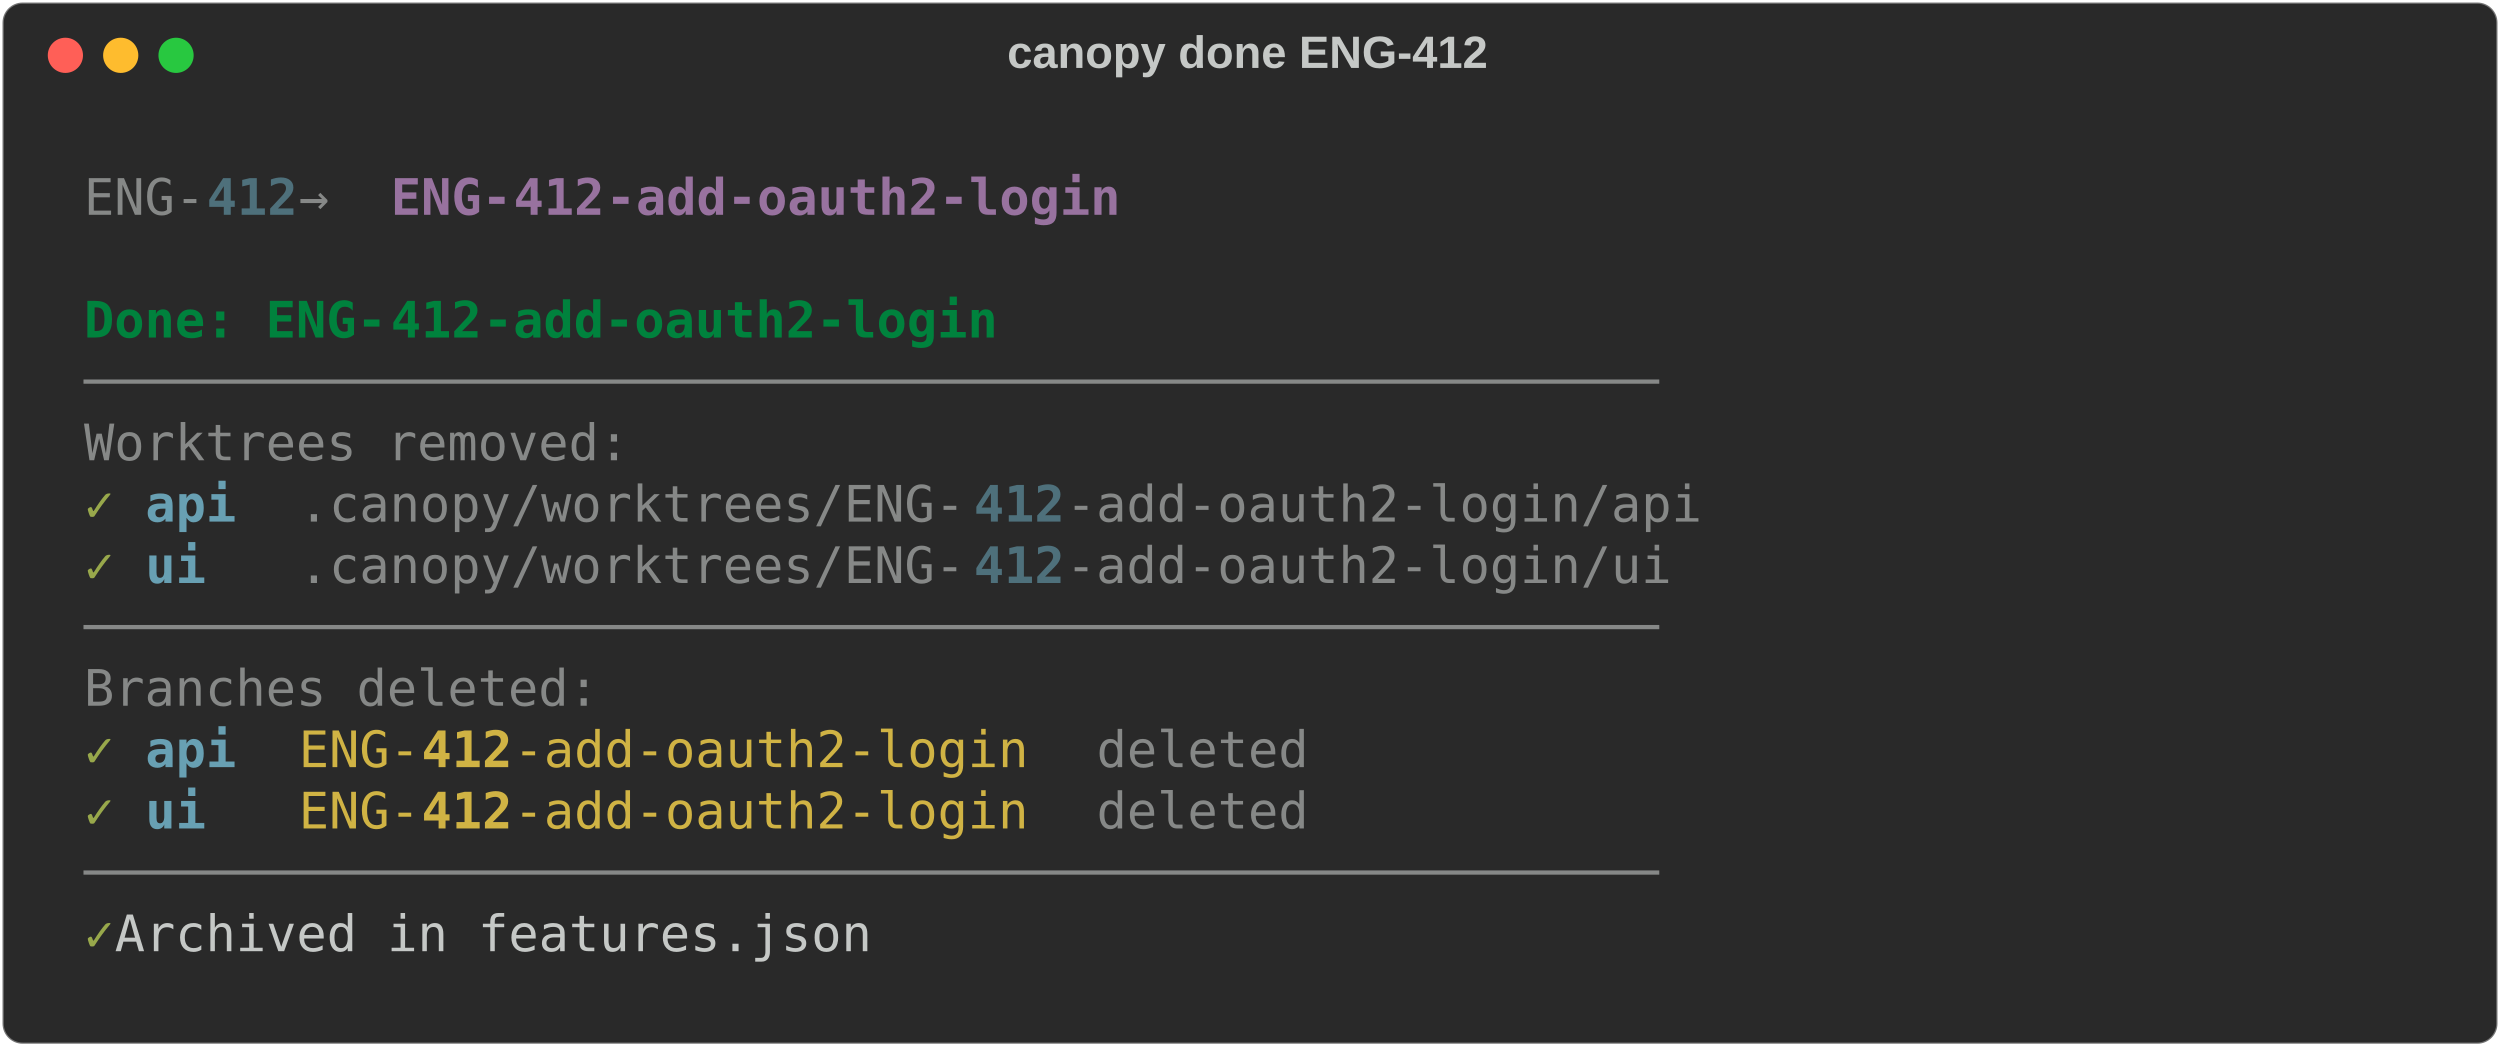
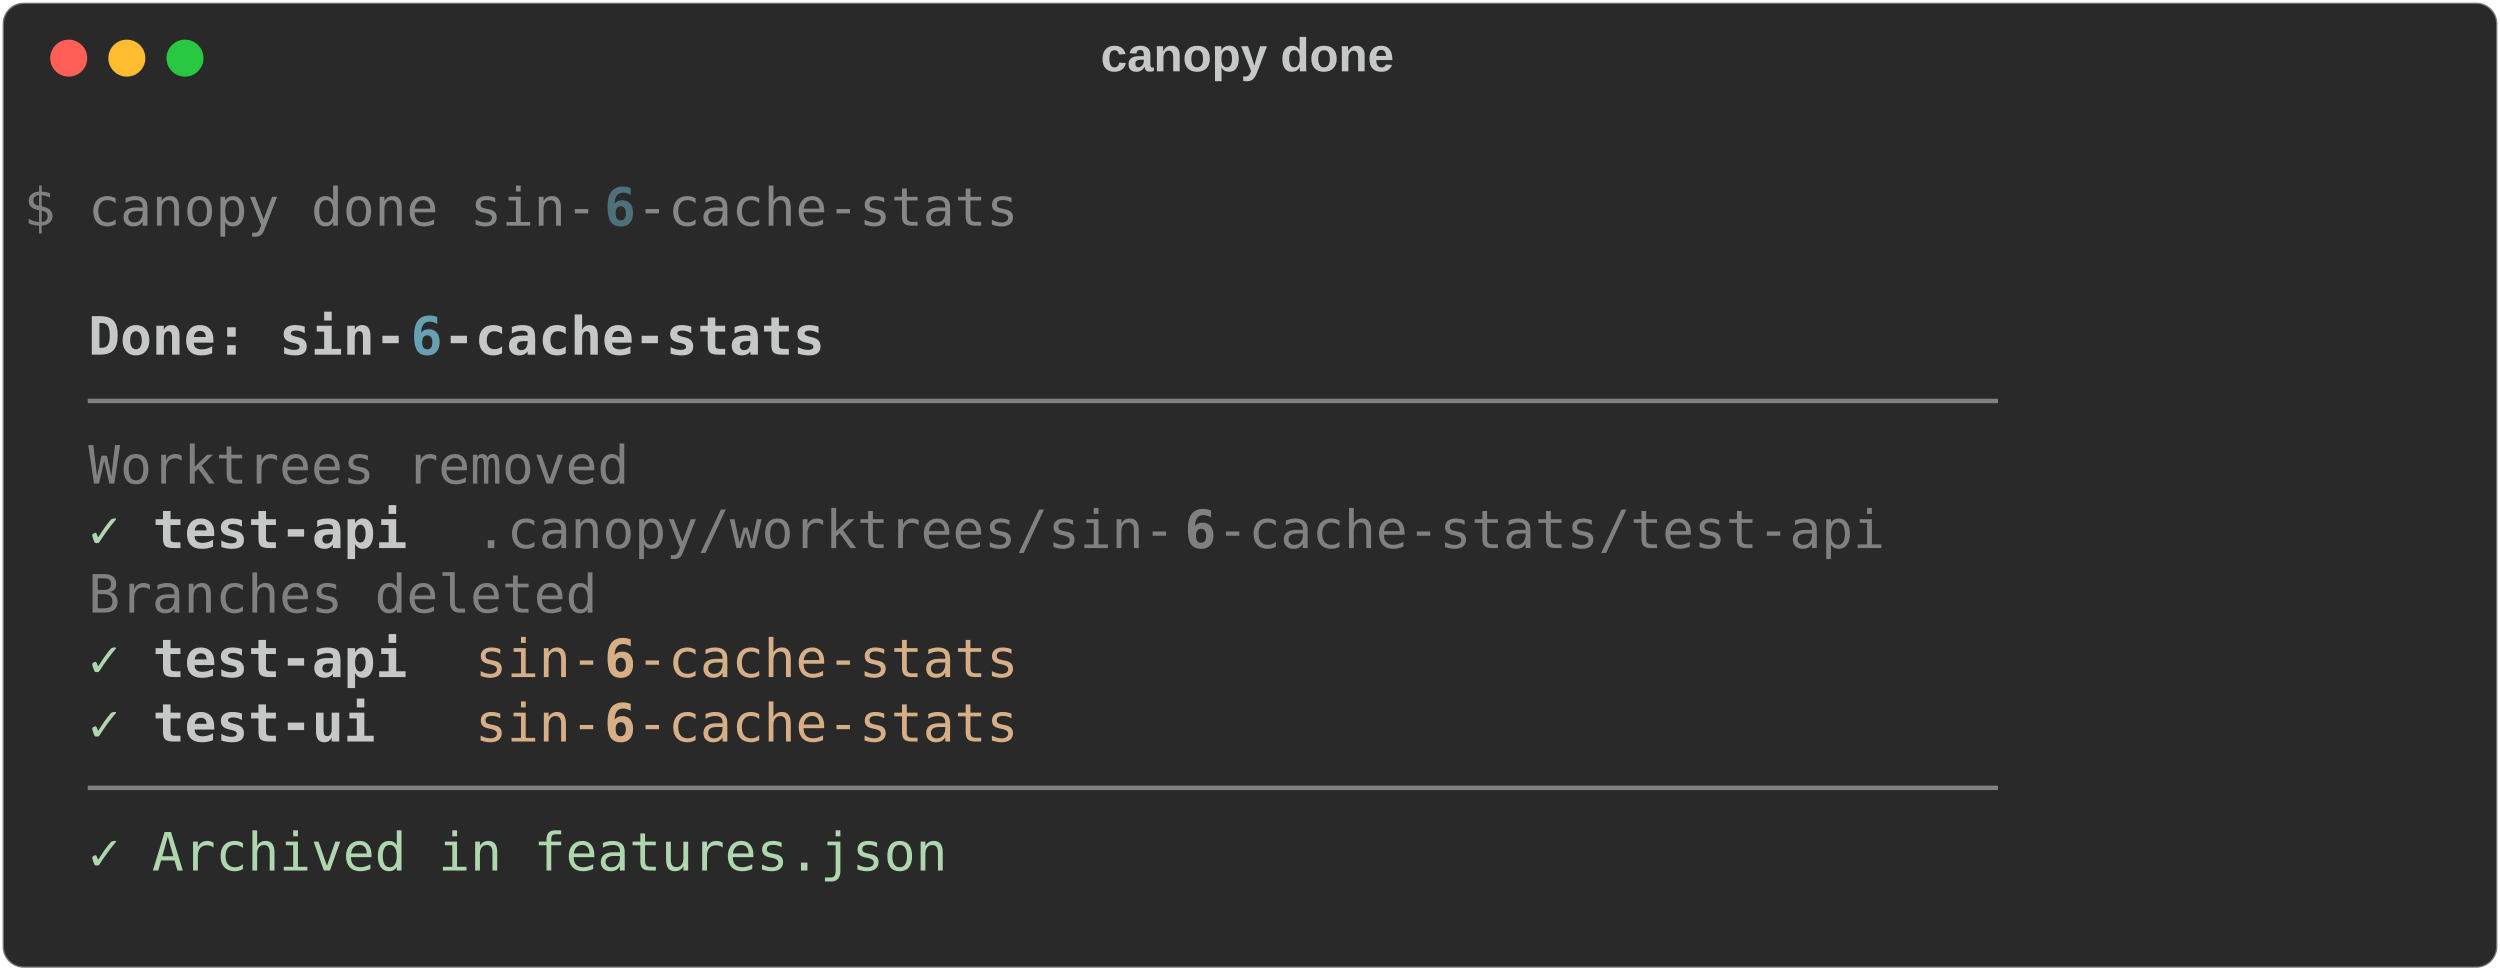
- <svg xmlns="http://www.w3.org/2000/svg" class="rich-terminal" viewBox="0 0 994 416.0">
+ <svg xmlns="http://www.w3.org/2000/svg" class="rich-terminal" viewBox="0 0 946 367.2">
  <style>

    @font-face {
        font-family: "Fira Code";
        src: local("FiraCode-Regular"),
                url("https://cdnjs.cloudflare.com/ajax/libs/firacode/6.2.0/woff2/FiraCode-Regular.woff2") format("woff2"),
                url("https://cdnjs.cloudflare.com/ajax/libs/firacode/6.2.0/woff/FiraCode-Regular.woff") format("woff");
        font-style: normal;
        font-weight: 400;
    }
    @font-face {
        font-family: "Fira Code";
        src: local("FiraCode-Bold"),
                url("https://cdnjs.cloudflare.com/ajax/libs/firacode/6.2.0/woff2/FiraCode-Bold.woff2") format("woff2"),
                url("https://cdnjs.cloudflare.com/ajax/libs/firacode/6.2.0/woff/FiraCode-Bold.woff") format("woff");
        font-style: bold;
        font-weight: 700;
    }

-     .terminal-594976931-matrix {
+     .terminal-1207254308-matrix {
        font-family: Fira Code, monospace;
        font-size: 20px;
        line-height: 24.4px;
        font-variant-east-asian: full-width;
    }

-     .terminal-594976931-title {
+     .terminal-1207254308-title {
        font-size: 18px;
        font-weight: bold;
        font-family: arial;
    }

-     .terminal-594976931-r1 { fill: #c5c8c6 }
- .terminal-594976931-r2 { fill: #868887 }
- .terminal-594976931-r3 { fill: #4e707b;font-weight: bold }
- .terminal-594976931-r4 { fill: #98729f;font-weight: bold }
- .terminal-594976931-r5 { fill: #00823d;font-weight: bold }
- .terminal-594976931-r6 { fill: #98a84b;font-weight: bold }
- .terminal-594976931-r7 { fill: #68a0b3;font-weight: bold }
- .terminal-594976931-r8 { fill: #d0b344 }
- .terminal-594976931-r9 { fill: #d0b344;font-weight: bold }
+     .terminal-1207254308-r1 { fill: #c5c8c6 }
+ .terminal-1207254308-r2 { fill: #808080 }
+ .terminal-1207254308-r3 { fill: #868887 }
+ .terminal-1207254308-r4 { fill: #4e707b;font-weight: bold }
+ .terminal-1207254308-r5 { fill: #c5c8c6;font-weight: bold }
+ .terminal-1207254308-r6 { fill: #68a0b3;font-weight: bold }
+ .terminal-1207254308-r7 { fill: #afd7af }
+ .terminal-1207254308-r8 { fill: #808080;font-weight: bold }
+ .terminal-1207254308-r9 { fill: #d7af87 }
+ .terminal-1207254308-r10 { fill: #d7af87;font-weight: bold }
    </style>
  <defs>
-     <clipPath id="terminal-594976931-clip-terminal">
-       <rect x="0" y="0" width="975.0" height="365.0" />
+     <clipPath id="terminal-1207254308-clip-terminal">
+       <rect x="0" y="0" width="926.2" height="316.2" />
    </clipPath>
-     <clipPath id="terminal-594976931-line-0">
-       <rect x="0" y="1.5" width="976" height="24.65" />
+     <clipPath id="terminal-1207254308-line-0">
+       <rect x="0" y="1.5" width="927.2" height="24.65" />
    </clipPath>
-     <clipPath id="terminal-594976931-line-1">
-       <rect x="0" y="25.9" width="976" height="24.65" />
+     <clipPath id="terminal-1207254308-line-1">
+       <rect x="0" y="25.9" width="927.2" height="24.65" />
    </clipPath>
-     <clipPath id="terminal-594976931-line-2">
-       <rect x="0" y="50.3" width="976" height="24.65" />
+     <clipPath id="terminal-1207254308-line-2">
+       <rect x="0" y="50.3" width="927.2" height="24.65" />
    </clipPath>
-     <clipPath id="terminal-594976931-line-3">
-       <rect x="0" y="74.7" width="976" height="24.65" />
+     <clipPath id="terminal-1207254308-line-3">
+       <rect x="0" y="74.7" width="927.2" height="24.65" />
    </clipPath>
-     <clipPath id="terminal-594976931-line-4">
-       <rect x="0" y="99.1" width="976" height="24.65" />
+     <clipPath id="terminal-1207254308-line-4">
+       <rect x="0" y="99.1" width="927.2" height="24.65" />
    </clipPath>
-     <clipPath id="terminal-594976931-line-5">
-       <rect x="0" y="123.5" width="976" height="24.65" />
+     <clipPath id="terminal-1207254308-line-5">
+       <rect x="0" y="123.5" width="927.2" height="24.65" />
    </clipPath>
-     <clipPath id="terminal-594976931-line-6">
-       <rect x="0" y="147.9" width="976" height="24.65" />
+     <clipPath id="terminal-1207254308-line-6">
+       <rect x="0" y="147.9" width="927.2" height="24.65" />
    </clipPath>
-     <clipPath id="terminal-594976931-line-7">
-       <rect x="0" y="172.3" width="976" height="24.65" />
+     <clipPath id="terminal-1207254308-line-7">
+       <rect x="0" y="172.3" width="927.2" height="24.65" />
    </clipPath>
-     <clipPath id="terminal-594976931-line-8">
-       <rect x="0" y="196.7" width="976" height="24.65" />
+     <clipPath id="terminal-1207254308-line-8">
+       <rect x="0" y="196.7" width="927.2" height="24.65" />
    </clipPath>
-     <clipPath id="terminal-594976931-line-9">
-       <rect x="0" y="221.1" width="976" height="24.65" />
+     <clipPath id="terminal-1207254308-line-9">
+       <rect x="0" y="221.1" width="927.2" height="24.65" />
    </clipPath>
-     <clipPath id="terminal-594976931-line-10">
-       <rect x="0" y="245.5" width="976" height="24.65" />
+     <clipPath id="terminal-1207254308-line-10">
+       <rect x="0" y="245.5" width="927.2" height="24.65" />
    </clipPath>
-     <clipPath id="terminal-594976931-line-11">
-       <rect x="0" y="269.9" width="976" height="24.65" />
-     </clipPath>
-     <clipPath id="terminal-594976931-line-12">
-       <rect x="0" y="294.3" width="976" height="24.65" />
-     </clipPath>
-     <clipPath id="terminal-594976931-line-13">
-       <rect x="0" y="318.7" width="976" height="24.65" />
+     <clipPath id="terminal-1207254308-line-11">
+       <rect x="0" y="269.9" width="927.2" height="24.65" />
    </clipPath>
  </defs>
-   <rect fill="#292929" stroke="rgba(255,255,255,0.35)" stroke-width="1" x="1" y="1" width="992" height="414" rx="8" />
-   <text class="terminal-594976931-title" fill="#c5c8c6" text-anchor="middle" x="496" y="27">canopy done ENG-412</text>
+   <rect fill="#292929" stroke="rgba(255,255,255,0.35)" stroke-width="1" x="1" y="1" width="944" height="365.2" rx="8" />
+   <text class="terminal-1207254308-title" fill="#c5c8c6" text-anchor="middle" x="472" y="27">canopy done</text>
  <g transform="translate(26,22)">
    <circle cx="0" cy="0" r="7" fill="#ff5f57" />
    <circle cx="22" cy="0" r="7" fill="#febc2e" />
    <circle cx="44" cy="0" r="7" fill="#28c840" />
  </g>
-   <g transform="translate(9, 41)" clip-path="url(#terminal-594976931-clip-terminal)">
-     <g class="terminal-594976931-matrix">
-       <text class="terminal-594976931-r1" x="976" y="20" textLength="12.2" clip-path="url(#terminal-594976931-line-0)">
+   <g transform="translate(9, 41)" clip-path="url(#terminal-1207254308-clip-terminal)">
+     <g class="terminal-1207254308-matrix">
+       <text class="terminal-1207254308-r1" x="927.2" y="20" textLength="12.2" clip-path="url(#terminal-1207254308-line-0)">
</text>
-       <text class="terminal-594976931-r2" x="24.4" y="44.4" textLength="48.8" clip-path="url(#terminal-594976931-line-1)">ENG-</text>
-       <text class="terminal-594976931-r3" x="73.2" y="44.4" textLength="36.6" clip-path="url(#terminal-594976931-line-1)">412</text>
-       <text class="terminal-594976931-r2" x="109.8" y="44.4" textLength="24.4" clip-path="url(#terminal-594976931-line-1)"> →</text>
-       <text class="terminal-594976931-r4" x="146.4" y="44.4" textLength="48.8" clip-path="url(#terminal-594976931-line-1)">ENG-</text>
-       <text class="terminal-594976931-r4" x="195.2" y="44.4" textLength="36.6" clip-path="url(#terminal-594976931-line-1)">412</text>
-       <text class="terminal-594976931-r4" x="231.8" y="44.4" textLength="207.4" clip-path="url(#terminal-594976931-line-1)">-add-oauth2-login</text>
-       <text class="terminal-594976931-r1" x="976" y="44.4" textLength="12.2" clip-path="url(#terminal-594976931-line-1)">
+       <text class="terminal-1207254308-r2" x="0" y="44.4" textLength="12.2" clip-path="url(#terminal-1207254308-line-1)">$</text>
+       <text class="terminal-1207254308-r3" x="24.4" y="44.4" textLength="195.2" clip-path="url(#terminal-1207254308-line-1)">canopy done sin-</text>
+       <text class="terminal-1207254308-r4" x="219.6" y="44.4" textLength="12.2" clip-path="url(#terminal-1207254308-line-1)">6</text>
+       <text class="terminal-1207254308-r3" x="231.8" y="44.4" textLength="146.4" clip-path="url(#terminal-1207254308-line-1)">-cache-stats</text>
+       <text class="terminal-1207254308-r1" x="927.2" y="44.4" textLength="12.2" clip-path="url(#terminal-1207254308-line-1)">
</text>
-       <text class="terminal-594976931-r1" x="976" y="68.8" textLength="12.2" clip-path="url(#terminal-594976931-line-2)">
+       <text class="terminal-1207254308-r1" x="927.2" y="68.8" textLength="12.2" clip-path="url(#terminal-1207254308-line-2)">
</text>
-       <text class="terminal-594976931-r5" x="24.4" y="93.2" textLength="122" clip-path="url(#terminal-594976931-line-3)">Done: ENG-</text>
-       <text class="terminal-594976931-r5" x="146.4" y="93.2" textLength="36.6" clip-path="url(#terminal-594976931-line-3)">412</text>
-       <text class="terminal-594976931-r5" x="183" y="93.2" textLength="207.4" clip-path="url(#terminal-594976931-line-3)">-add-oauth2-login</text>
-       <text class="terminal-594976931-r1" x="976" y="93.2" textLength="12.2" clip-path="url(#terminal-594976931-line-3)">
+       <text class="terminal-1207254308-r5" x="24.4" y="93.2" textLength="122" clip-path="url(#terminal-1207254308-line-3)">Done: sin-</text>
+       <text class="terminal-1207254308-r6" x="146.4" y="93.2" textLength="12.2" clip-path="url(#terminal-1207254308-line-3)">6</text>
+       <text class="terminal-1207254308-r5" x="158.6" y="93.2" textLength="146.4" clip-path="url(#terminal-1207254308-line-3)">-cache-stats</text>
+       <text class="terminal-1207254308-r1" x="927.2" y="93.2" textLength="12.2" clip-path="url(#terminal-1207254308-line-3)">
</text>
-       <text class="terminal-594976931-r2" x="24.4" y="117.6" textLength="634.4" clip-path="url(#terminal-594976931-line-4)">────────────────────────────────────────────────────</text>
-       <text class="terminal-594976931-r1" x="976" y="117.6" textLength="12.2" clip-path="url(#terminal-594976931-line-4)">
+       <text class="terminal-1207254308-r2" x="24.4" y="117.6" textLength="732" clip-path="url(#terminal-1207254308-line-4)">────────────────────────────────────────────────────────────</text>
+       <text class="terminal-1207254308-r1" x="927.2" y="117.6" textLength="12.2" clip-path="url(#terminal-1207254308-line-4)">
</text>
-       <text class="terminal-594976931-r2" x="24.4" y="142" textLength="219.6" clip-path="url(#terminal-594976931-line-5)">Worktrees removed:</text>
-       <text class="terminal-594976931-r1" x="976" y="142" textLength="12.2" clip-path="url(#terminal-594976931-line-5)">
+       <text class="terminal-1207254308-r2" x="24.4" y="142" textLength="207.4" clip-path="url(#terminal-1207254308-line-5)">Worktrees removed</text>
+       <text class="terminal-1207254308-r1" x="927.2" y="142" textLength="12.2" clip-path="url(#terminal-1207254308-line-5)">
</text>
-       <text class="terminal-594976931-r6" x="24.4" y="166.4" textLength="12.2" clip-path="url(#terminal-594976931-line-6)">✓</text>
-       <text class="terminal-594976931-r7" x="48.8" y="166.4" textLength="36.6" clip-path="url(#terminal-594976931-line-6)">api</text>
-       <text class="terminal-594976931-r2" x="109.8" y="166.4" textLength="268.4" clip-path="url(#terminal-594976931-line-6)">.canopy/worktrees/ENG-</text>
-       <text class="terminal-594976931-r3" x="378.2" y="166.4" textLength="36.6" clip-path="url(#terminal-594976931-line-6)">412</text>
-       <text class="terminal-594976931-r2" x="414.8" y="166.4" textLength="256.2" clip-path="url(#terminal-594976931-line-6)">-add-oauth2-login/api</text>
-       <text class="terminal-594976931-r1" x="976" y="166.4" textLength="12.2" clip-path="url(#terminal-594976931-line-6)">
+       <text class="terminal-1207254308-r7" x="24.4" y="166.4" textLength="12.2" clip-path="url(#terminal-1207254308-line-6)">✓</text>
+       <text class="terminal-1207254308-r5" x="48.8" y="166.4" textLength="97.6" clip-path="url(#terminal-1207254308-line-6)">test-api</text>
+       <text class="terminal-1207254308-r2" x="170.8" y="166.4" textLength="268.4" clip-path="url(#terminal-1207254308-line-6)">.canopy/worktrees/sin-</text>
+       <text class="terminal-1207254308-r8" x="439.2" y="166.4" textLength="12.2" clip-path="url(#terminal-1207254308-line-6)">6</text>
+       <text class="terminal-1207254308-r2" x="451.4" y="166.4" textLength="256.2" clip-path="url(#terminal-1207254308-line-6)">-cache-stats/test-api</text>
+       <text class="terminal-1207254308-r1" x="927.2" y="166.4" textLength="12.2" clip-path="url(#terminal-1207254308-line-6)">
</text>
-       <text class="terminal-594976931-r6" x="24.4" y="190.8" textLength="12.2" clip-path="url(#terminal-594976931-line-7)">✓</text>
-       <text class="terminal-594976931-r7" x="48.8" y="190.8" textLength="24.4" clip-path="url(#terminal-594976931-line-7)">ui</text>
-       <text class="terminal-594976931-r2" x="109.8" y="190.8" textLength="268.4" clip-path="url(#terminal-594976931-line-7)">.canopy/worktrees/ENG-</text>
-       <text class="terminal-594976931-r3" x="378.2" y="190.8" textLength="36.6" clip-path="url(#terminal-594976931-line-7)">412</text>
-       <text class="terminal-594976931-r2" x="414.8" y="190.8" textLength="244" clip-path="url(#terminal-594976931-line-7)">-add-oauth2-login/ui</text>
-       <text class="terminal-594976931-r1" x="976" y="190.8" textLength="12.2" clip-path="url(#terminal-594976931-line-7)">
+       <text class="terminal-1207254308-r2" x="24.4" y="190.8" textLength="195.2" clip-path="url(#terminal-1207254308-line-7)">Branches deleted</text>
+       <text class="terminal-1207254308-r1" x="927.2" y="190.8" textLength="12.2" clip-path="url(#terminal-1207254308-line-7)">
</text>
-       <text class="terminal-594976931-r2" x="24.4" y="215.2" textLength="634.4" clip-path="url(#terminal-594976931-line-8)">────────────────────────────────────────────────────</text>
-       <text class="terminal-594976931-r1" x="976" y="215.2" textLength="12.2" clip-path="url(#terminal-594976931-line-8)">
+       <text class="terminal-1207254308-r7" x="24.4" y="215.2" textLength="12.2" clip-path="url(#terminal-1207254308-line-8)">✓</text>
+       <text class="terminal-1207254308-r5" x="48.8" y="215.2" textLength="97.6" clip-path="url(#terminal-1207254308-line-8)">test-api</text>
+       <text class="terminal-1207254308-r9" x="170.8" y="215.2" textLength="48.8" clip-path="url(#terminal-1207254308-line-8)">sin-</text>
+       <text class="terminal-1207254308-r10" x="219.6" y="215.2" textLength="12.2" clip-path="url(#terminal-1207254308-line-8)">6</text>
+       <text class="terminal-1207254308-r9" x="231.8" y="215.2" textLength="146.4" clip-path="url(#terminal-1207254308-line-8)">-cache-stats</text>
+       <text class="terminal-1207254308-r1" x="927.2" y="215.2" textLength="12.2" clip-path="url(#terminal-1207254308-line-8)">
</text>
-       <text class="terminal-594976931-r2" x="24.4" y="239.6" textLength="207.4" clip-path="url(#terminal-594976931-line-9)">Branches deleted:</text>
-       <text class="terminal-594976931-r1" x="976" y="239.6" textLength="12.2" clip-path="url(#terminal-594976931-line-9)">
+       <text class="terminal-1207254308-r7" x="24.4" y="239.6" textLength="12.2" clip-path="url(#terminal-1207254308-line-9)">✓</text>
+       <text class="terminal-1207254308-r5" x="48.8" y="239.6" textLength="85.4" clip-path="url(#terminal-1207254308-line-9)">test-ui</text>
+       <text class="terminal-1207254308-r9" x="170.8" y="239.6" textLength="48.8" clip-path="url(#terminal-1207254308-line-9)">sin-</text>
+       <text class="terminal-1207254308-r10" x="219.6" y="239.6" textLength="12.2" clip-path="url(#terminal-1207254308-line-9)">6</text>
+       <text class="terminal-1207254308-r9" x="231.8" y="239.6" textLength="146.4" clip-path="url(#terminal-1207254308-line-9)">-cache-stats</text>
+       <text class="terminal-1207254308-r1" x="927.2" y="239.6" textLength="12.2" clip-path="url(#terminal-1207254308-line-9)">
</text>
-       <text class="terminal-594976931-r6" x="24.4" y="264" textLength="12.2" clip-path="url(#terminal-594976931-line-10)">✓</text>
-       <text class="terminal-594976931-r7" x="48.8" y="264" textLength="36.6" clip-path="url(#terminal-594976931-line-10)">api</text>
-       <text class="terminal-594976931-r8" x="109.8" y="264" textLength="48.8" clip-path="url(#terminal-594976931-line-10)">ENG-</text>
-       <text class="terminal-594976931-r9" x="158.6" y="264" textLength="36.6" clip-path="url(#terminal-594976931-line-10)">412</text>
-       <text class="terminal-594976931-r8" x="195.2" y="264" textLength="207.4" clip-path="url(#terminal-594976931-line-10)">-add-oauth2-login</text>
-       <text class="terminal-594976931-r2" x="427" y="264" textLength="85.4" clip-path="url(#terminal-594976931-line-10)">deleted</text>
-       <text class="terminal-594976931-r1" x="976" y="264" textLength="12.2" clip-path="url(#terminal-594976931-line-10)">
+       <text class="terminal-1207254308-r2" x="24.4" y="264" textLength="732" clip-path="url(#terminal-1207254308-line-10)">────────────────────────────────────────────────────────────</text>
+       <text class="terminal-1207254308-r1" x="927.2" y="264" textLength="12.2" clip-path="url(#terminal-1207254308-line-10)">
</text>
-       <text class="terminal-594976931-r6" x="24.4" y="288.4" textLength="12.2" clip-path="url(#terminal-594976931-line-11)">✓</text>
-       <text class="terminal-594976931-r7" x="48.8" y="288.4" textLength="24.4" clip-path="url(#terminal-594976931-line-11)">ui</text>
-       <text class="terminal-594976931-r8" x="109.8" y="288.4" textLength="48.8" clip-path="url(#terminal-594976931-line-11)">ENG-</text>
-       <text class="terminal-594976931-r9" x="158.6" y="288.4" textLength="36.6" clip-path="url(#terminal-594976931-line-11)">412</text>
-       <text class="terminal-594976931-r8" x="195.2" y="288.4" textLength="207.4" clip-path="url(#terminal-594976931-line-11)">-add-oauth2-login</text>
-       <text class="terminal-594976931-r2" x="427" y="288.4" textLength="85.4" clip-path="url(#terminal-594976931-line-11)">deleted</text>
-       <text class="terminal-594976931-r1" x="976" y="288.4" textLength="12.2" clip-path="url(#terminal-594976931-line-11)">
+       <text class="terminal-1207254308-r7" x="24.4" y="288.4" textLength="329.4" clip-path="url(#terminal-1207254308-line-11)">✓ Archived in features.json</text>
+       <text class="terminal-1207254308-r1" x="927.2" y="288.4" textLength="12.2" clip-path="url(#terminal-1207254308-line-11)">
</text>
-       <text class="terminal-594976931-r2" x="24.4" y="312.8" textLength="634.4" clip-path="url(#terminal-594976931-line-12)">────────────────────────────────────────────────────</text>
-       <text class="terminal-594976931-r1" x="976" y="312.8" textLength="12.2" clip-path="url(#terminal-594976931-line-12)">
- </text>
-       <text class="terminal-594976931-r6" x="24.4" y="337.2" textLength="12.2" clip-path="url(#terminal-594976931-line-13)">✓</text>
-       <text class="terminal-594976931-r1" x="36.6" y="337.2" textLength="317.2" clip-path="url(#terminal-594976931-line-13)"> Archived in features.json</text>
-       <text class="terminal-594976931-r1" x="976" y="337.2" textLength="12.2" clip-path="url(#terminal-594976931-line-13)">
- </text>
-       <text class="terminal-594976931-r1" x="976" y="361.6" textLength="12.2" clip-path="url(#terminal-594976931-line-14)">
+       <text class="terminal-1207254308-r1" x="927.2" y="312.8" textLength="12.2" clip-path="url(#terminal-1207254308-line-12)">
</text>
    </g>
  </g>
</svg>
